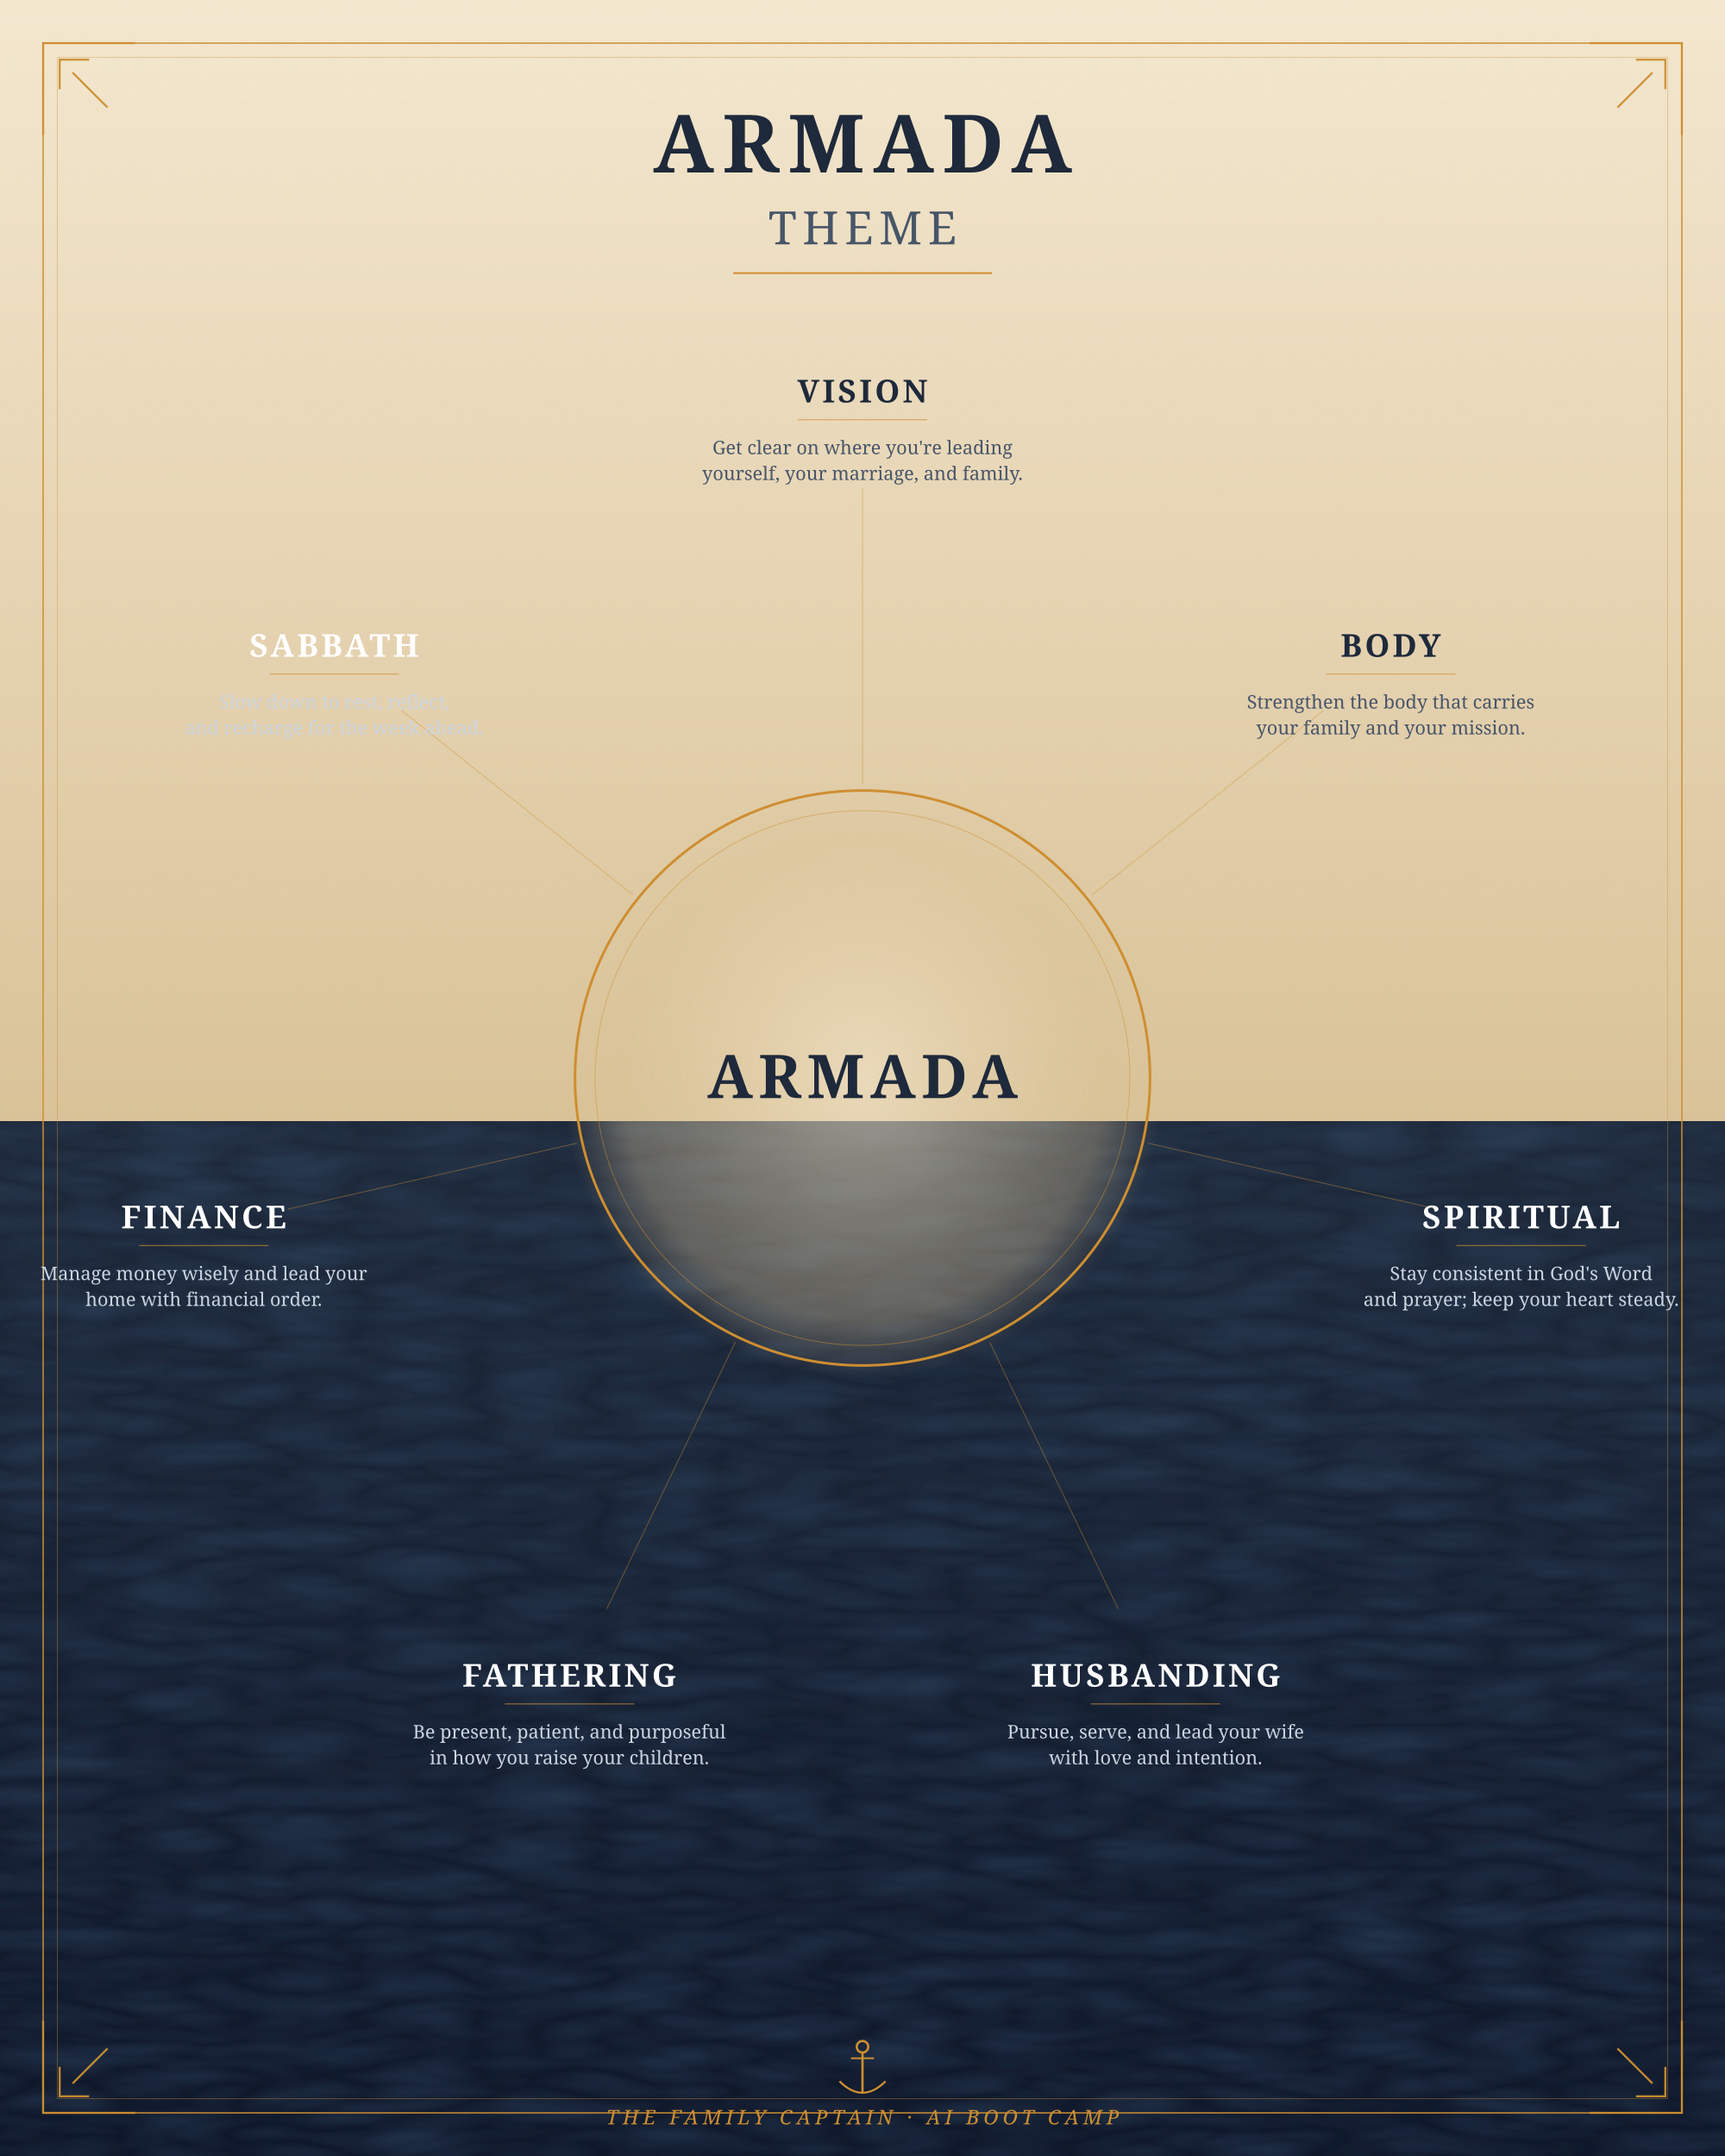
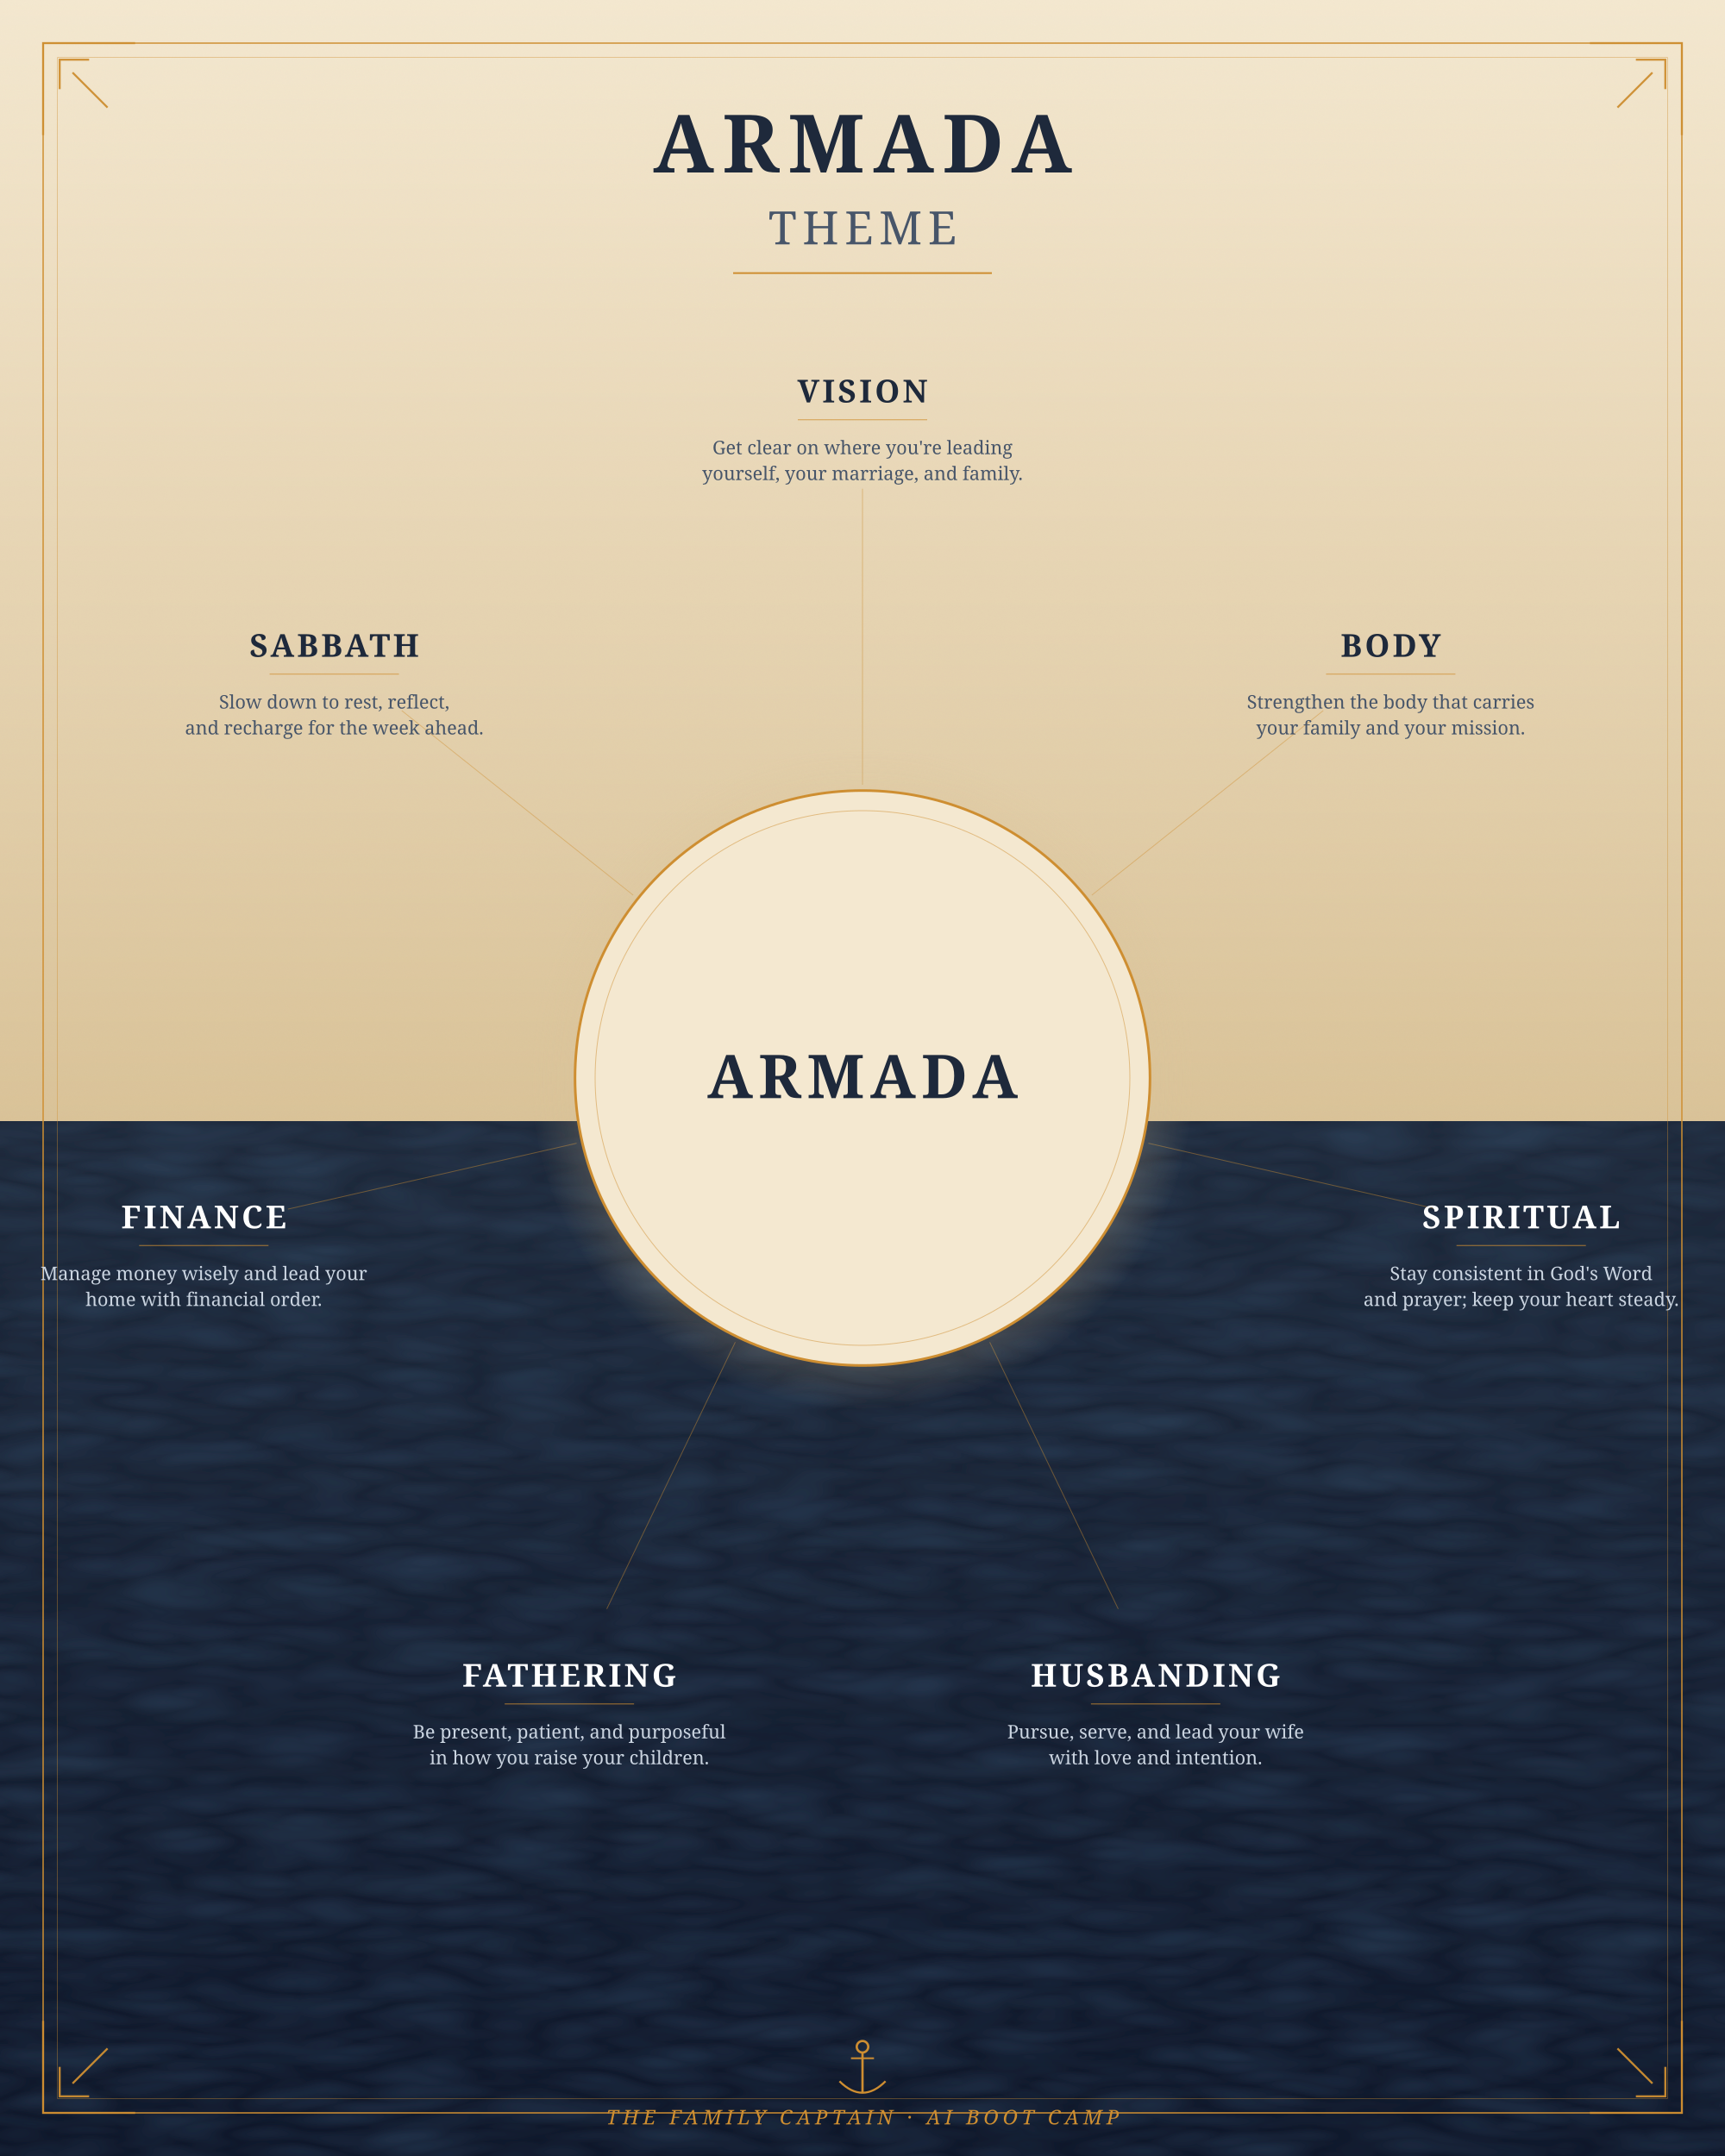
<svg xmlns="http://www.w3.org/2000/svg" viewBox="0 0 1200 1500" role="img" aria-label="The Family Captain · Armada Theme · 7-week framework">
  <defs>
    <linearGradient id="parchment" x1="0" y1="0" x2="0" y2="1">
      <stop offset="0%" stop-color="#F4E8D0" />
      <stop offset="100%" stop-color="#D9C297" />
    </linearGradient>
    <linearGradient id="ocean" x1="0" y1="0" x2="0" y2="1">
      <stop offset="0%" stop-color="#1E293B" />
      <stop offset="100%" stop-color="#0F172A" />
    </linearGradient>
    <radialGradient id="centerGlow" cx="50%" cy="50%" r="50%">
      <stop offset="0%" stop-color="#F4E8D0" stop-opacity="1" />
      <stop offset="80%" stop-color="#D9C297" stop-opacity="0.6" />
      <stop offset="100%" stop-color="#D9C297" stop-opacity="0" />
    </radialGradient>
    <filter id="grain">
      <feTurbulence type="fractalNoise" baseFrequency="0.9" numOctaves="2" stitchTiles="stitch" />
      <feColorMatrix values="0 0 0 0 0.7   0 0 0 0 0.6   0 0 0 0 0.45   0 0 0 0.06 0" />
      <feComposite operator="in" in2="SourceGraphic" />
    </filter>
    <filter id="waves">
      <feTurbulence type="turbulence" baseFrequency="0.012 0.05" numOctaves="2" seed="3" />
      <feColorMatrix values="0 0 0 0 0.05   0 0 0 0 0.12   0 0 0 0 0.22   0 0 0 0.4 0" />
      <feComposite operator="in" in2="SourceGraphic" />
    </filter>
  </defs>
  <rect width="1200" height="780.0" fill="url(#parchment)" />
  <rect y="780.0" width="1200" height="720.0" fill="url(#ocean)" />
  <rect width="1200" height="780.0" filter="url(#grain)" />
  <rect y="780.0" width="1200" height="720.0" filter="url(#waves)" />
  <rect x="30" y="30" width="1140" height="1440" fill="none" stroke="#CE8E31" stroke-width="1.0" opacity="0.9" />
  <rect x="40" y="40" width="1120" height="1420" fill="none" stroke="#CE8E31" stroke-width="0.4" opacity="0.6" />
  <g stroke="#CE8E31" stroke-width="1.4" fill="none" opacity="0.95">
    <path d="M 30,94 L 30,30 L 94,30" />
    <path d="M 41.52,62.0 L 41.52,41.52 L 62.0,41.52" />
    <line x1="50.48" y1="50.48" x2="74.8" y2="74.8" />
  </g>
  <g stroke="#CE8E31" stroke-width="1.4" fill="none" opacity="0.95">
    <path d="M 1170,94 L 1170,30 L 1106,30" />
    <path d="M 1158.48,62.0 L 1158.48,41.52 L 1138.0,41.52" />
    <line x1="1149.52" y1="50.48" x2="1125.2" y2="74.8" />
  </g>
  <g stroke="#CE8E31" stroke-width="1.4" fill="none" opacity="0.95">
    <path d="M 30,1406 L 30,1470 L 94,1470" />
    <path d="M 41.52,1438.0 L 41.52,1458.48 L 62.0,1458.48" />
    <line x1="50.48" y1="1449.52" x2="74.8" y2="1425.2" />
  </g>
  <g stroke="#CE8E31" stroke-width="1.4" fill="none" opacity="0.95">
    <path d="M 1170,1406 L 1170,1470 L 1106,1470" />
    <path d="M 1158.48,1438.0 L 1158.48,1458.48 L 1138.0,1458.48" />
    <line x1="1149.52" y1="1449.52" x2="1125.2" y2="1425.2" />
  </g>
  <text x="600.0" y="120" text-anchor="middle" font-family="Georgia, serif" font-size="56" font-weight="700" fill="#1E293B" letter-spacing="6">ARMADA</text>
  <text x="600.0" y="170" text-anchor="middle" font-family="Georgia, serif" font-size="32" font-weight="500" fill="#475569" letter-spacing="4">THEME</text>
  <line x1="510.0" y1="190" x2="690.0" y2="190" stroke="#CE8E31" stroke-width="1.2" />
  <line x1="600.0" y1="546.0" x2="600.0" y2="340.0" stroke="#CE8E31" stroke-width="0.6" opacity="0.45" />
  <line x1="759.494" y1="622.808" x2="920.551" y2="494.369" stroke="#CE8E31" stroke-width="0.6" opacity="0.45" />
  <line x1="798.885" y1="795.394" x2="999.72" y2="841.234" stroke="#CE8E31" stroke-width="0.6" opacity="0.45" />
  <line x1="688.512" y1="933.798" x2="777.892" y2="1119.397" stroke="#CE8E31" stroke-width="0.6" opacity="0.45" />
  <line x1="511.488" y1="933.798" x2="422.108" y2="1119.397" stroke="#CE8E31" stroke-width="0.6" opacity="0.45" />
  <line x1="401.115" y1="795.394" x2="200.28" y2="841.234" stroke="#CE8E31" stroke-width="0.6" opacity="0.45" />
  <line x1="440.506" y1="622.808" x2="279.449" y2="494.369" stroke="#CE8E31" stroke-width="0.6" opacity="0.45" />
-   <circle cx="600.0" cy="750.0" r="210" fill="url(#centerGlow)" opacity="0.6" />
-   <circle cx="600.0" cy="750.0" r="200" fill="none" stroke="#CE8E31" stroke-width="1.8" />
+   <circle cx="600.0" cy="750.0" r="230" fill="url(#centerGlow)" opacity="0.45" />
+   <circle cx="600.0" cy="750.0" r="200" fill="#F4E8D0" stroke="#CE8E31" stroke-width="1.8" />
  <circle cx="600.0" cy="750.0" r="186" fill="none" stroke="#CE8E31" stroke-width="0.6" opacity="0.5" />
  <text x="600.0" y="764.0" text-anchor="middle" font-family="Georgia, serif" font-size="42" font-weight="700" fill="#1E293B" letter-spacing="4">ARMADA</text>
  <g>
    <text x="600.0" y="280.0" text-anchor="middle" font-family="Georgia, serif" font-size="22" font-weight="700" letter-spacing="2" fill="#1E293B">VISION</text>
    <line x1="555.0" y1="292.0" x2="645.0" y2="292.0" stroke="#CE8E31" stroke-width="0.8" opacity="0.6" />
    <text x="600.0" y="316.0" text-anchor="middle" font-family="Georgia, serif" font-size="13" fill="#475569">Get clear on where you're leading</text>
    <text x="600.0" y="334.0" text-anchor="middle" font-family="Georgia, serif" font-size="13" fill="#475569">yourself, your marriage, and family.</text>
  </g>
  <g>
    <text x="967.461" y="456.96" text-anchor="middle" font-family="Georgia, serif" font-size="22" font-weight="700" letter-spacing="2" fill="#1E293B">BODY</text>
    <line x1="922.461" y1="468.96" x2="1012.461" y2="468.96" stroke="#CE8E31" stroke-width="0.8" opacity="0.6" />
    <text x="967.461" y="492.96" text-anchor="middle" font-family="Georgia, serif" font-size="13" fill="#475569">Strengthen the body that carries</text>
    <text x="967.461" y="510.96" text-anchor="middle" font-family="Georgia, serif" font-size="13" fill="#475569">your family and your mission.</text>
  </g>
  <g>
    <text x="1058.216" y="854.585" text-anchor="middle" font-family="Georgia, serif" font-size="22" font-weight="700" letter-spacing="2" fill="#FFFFFF">SPIRITUAL</text>
    <line x1="1013.216" y1="866.585" x2="1103.216" y2="866.585" stroke="#CE8E31" stroke-width="0.8" opacity="0.6" />
    <text x="1058.216" y="890.585" text-anchor="middle" font-family="Georgia, serif" font-size="13" fill="#CBD5E1">Stay consistent in God's Word</text>
    <text x="1058.216" y="908.585" text-anchor="middle" font-family="Georgia, serif" font-size="13" fill="#CBD5E1">and prayer; keep your heart steady.</text>
  </g>
  <g>
    <text x="803.925" y="1173.455" text-anchor="middle" font-family="Georgia, serif" font-size="22" font-weight="700" letter-spacing="2" fill="#FFFFFF">HUSBANDING</text>
    <line x1="758.925" y1="1185.455" x2="848.925" y2="1185.455" stroke="#CE8E31" stroke-width="0.8" opacity="0.6" />
    <text x="803.925" y="1209.455" text-anchor="middle" font-family="Georgia, serif" font-size="13" fill="#CBD5E1">Pursue, serve, and lead your wife</text>
    <text x="803.925" y="1227.455" text-anchor="middle" font-family="Georgia, serif" font-size="13" fill="#CBD5E1">with love and intention.</text>
  </g>
  <g>
    <text x="396.075" y="1173.455" text-anchor="middle" font-family="Georgia, serif" font-size="22" font-weight="700" letter-spacing="2" fill="#FFFFFF">FATHERING</text>
    <line x1="351.075" y1="1185.455" x2="441.075" y2="1185.455" stroke="#CE8E31" stroke-width="0.8" opacity="0.6" />
    <text x="396.075" y="1209.455" text-anchor="middle" font-family="Georgia, serif" font-size="13" fill="#CBD5E1">Be present, patient, and purposeful</text>
    <text x="396.075" y="1227.455" text-anchor="middle" font-family="Georgia, serif" font-size="13" fill="#CBD5E1">in how you raise your children.</text>
  </g>
  <g>
    <text x="141.784" y="854.585" text-anchor="middle" font-family="Georgia, serif" font-size="22" font-weight="700" letter-spacing="2" fill="#FFFFFF">FINANCE</text>
    <line x1="96.784" y1="866.585" x2="186.784" y2="866.585" stroke="#CE8E31" stroke-width="0.8" opacity="0.6" />
    <text x="141.784" y="890.585" text-anchor="middle" font-family="Georgia, serif" font-size="13" fill="#CBD5E1">Manage money wisely and lead your</text>
    <text x="141.784" y="908.585" text-anchor="middle" font-family="Georgia, serif" font-size="13" fill="#CBD5E1">home with financial order.</text>
  </g>
  <g>
-     <text x="232.539" y="456.96" text-anchor="middle" font-family="Georgia, serif" font-size="22" font-weight="700" letter-spacing="2" fill="#FFFFFF">SABBATH</text>
+     <text x="232.539" y="456.96" text-anchor="middle" font-family="Georgia, serif" font-size="22" font-weight="700" letter-spacing="2" fill="#1E293B">SABBATH</text>
    <line x1="187.539" y1="468.96" x2="277.539" y2="468.96" stroke="#CE8E31" stroke-width="0.8" opacity="0.6" />
-     <text x="232.539" y="492.96" text-anchor="middle" font-family="Georgia, serif" font-size="13" fill="#CBD5E1">Slow down to rest, reflect,</text>
-     <text x="232.539" y="510.96" text-anchor="middle" font-family="Georgia, serif" font-size="13" fill="#CBD5E1">and recharge for the week ahead.</text>
+     <text x="232.539" y="492.96" text-anchor="middle" font-family="Georgia, serif" font-size="13" fill="#475569">Slow down to rest, reflect,</text>
+     <text x="232.539" y="510.96" text-anchor="middle" font-family="Georgia, serif" font-size="13" fill="#475569">and recharge for the week ahead.</text>
  </g>
  <g stroke="#CE8E31" stroke-width="1.6" fill="none" transform="translate(578.0,1418)">
    <circle cx="22" cy="6" r="4" />
    <line x1="22" y1="10" x2="22" y2="38" />
    <path d="M 6,30 Q 22,46 38,30" stroke-width="1.4" />
    <line x1="14" y1="14" x2="30" y2="14" stroke-width="1.2" />
  </g>
  <text x="600.0" y="1478" text-anchor="middle" font-family="Georgia, serif" font-size="14" fill="#CE8E31" letter-spacing="3" font-style="italic">THE FAMILY CAPTAIN · AI BOOT CAMP</text>
</svg>
